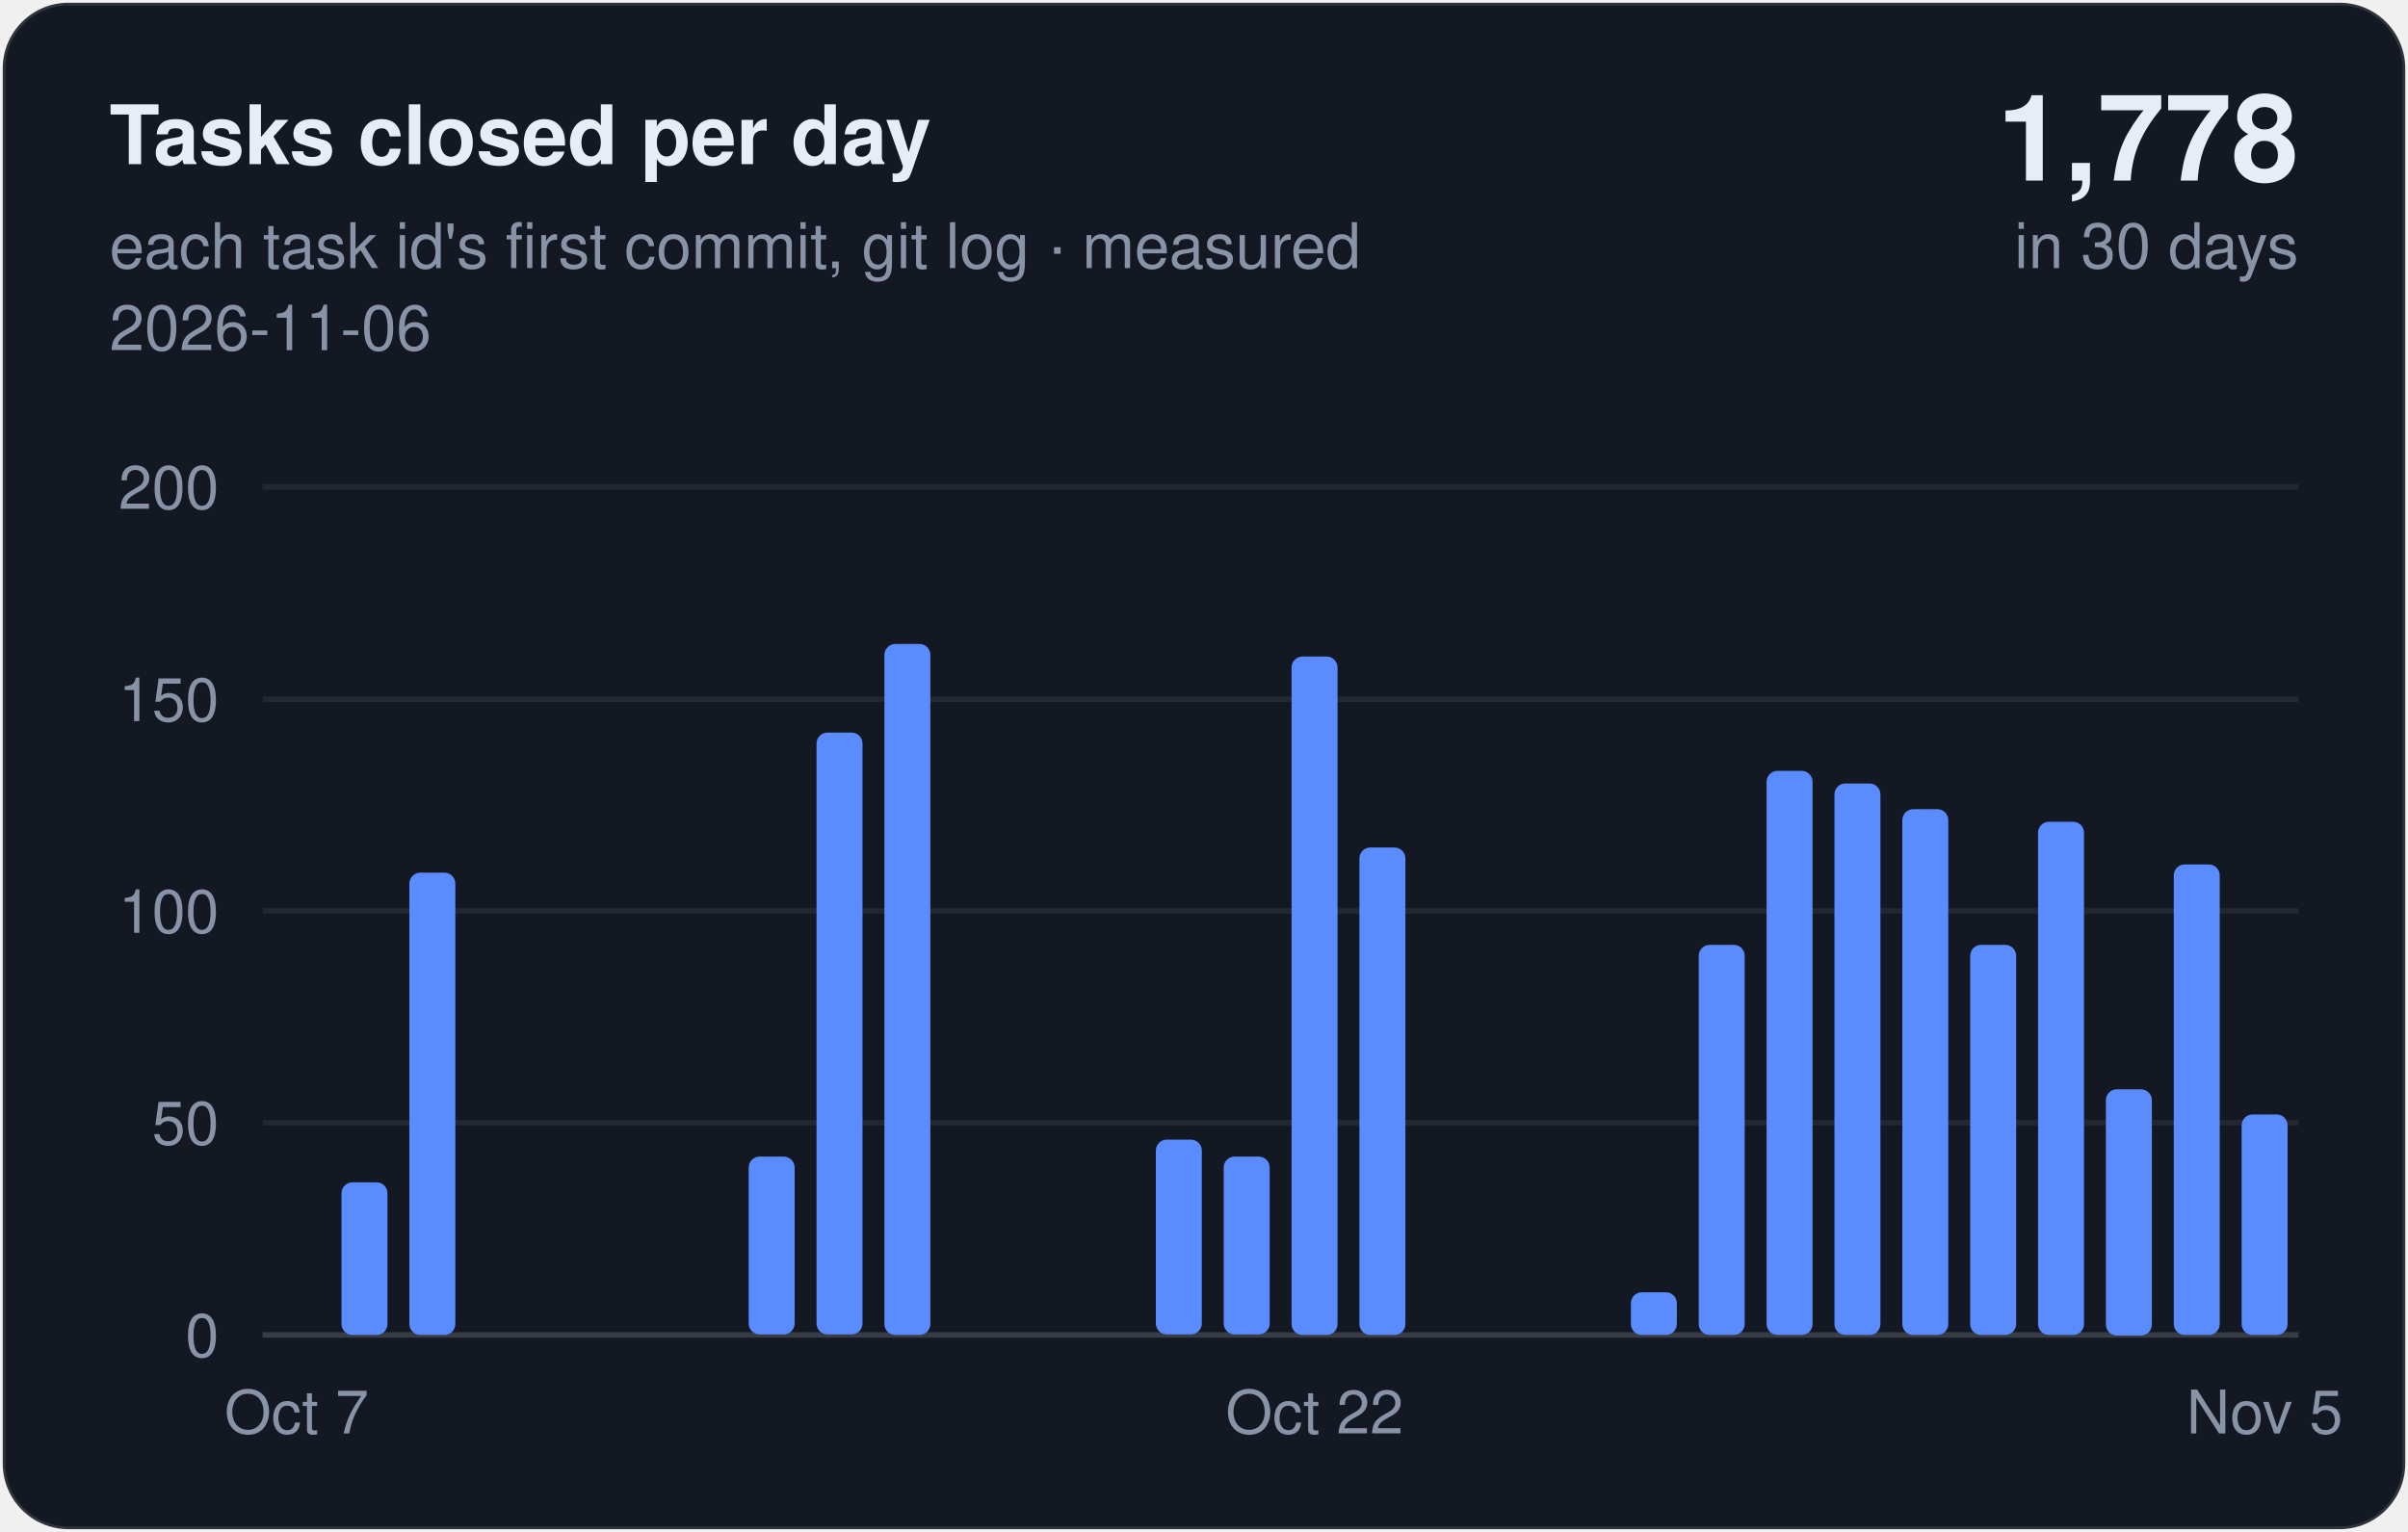
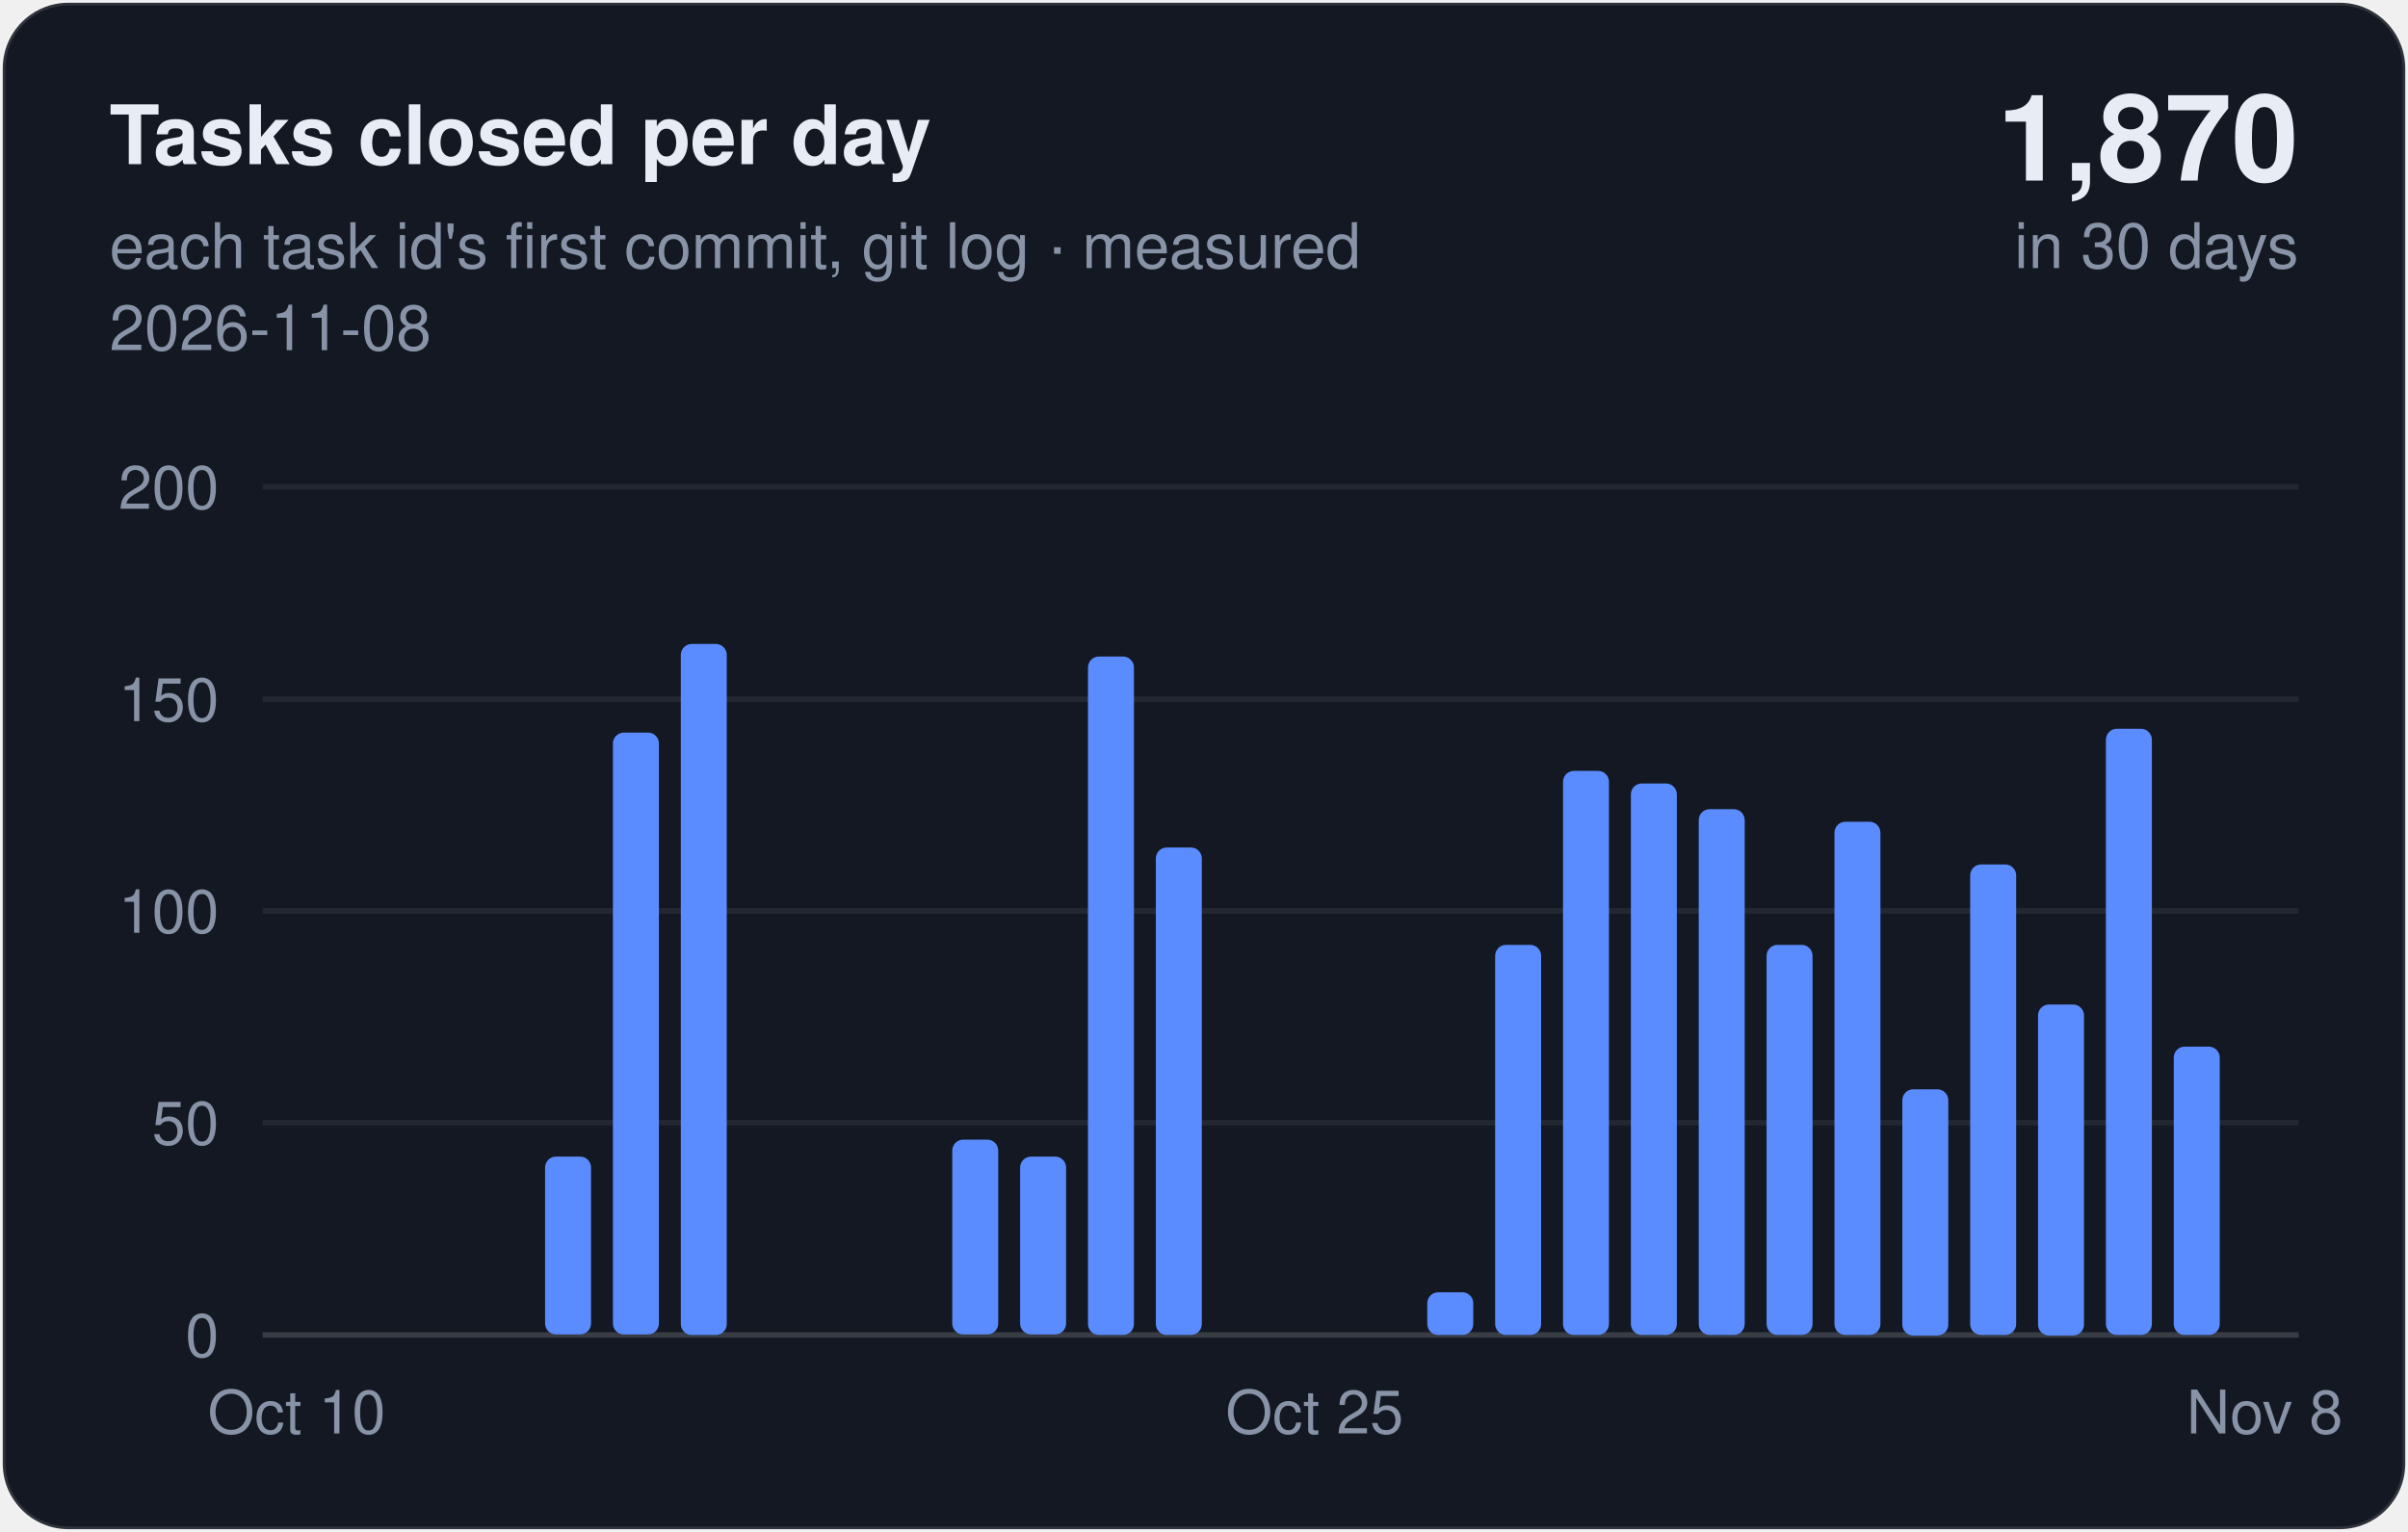
- <svg xmlns="http://www.w3.org/2000/svg" viewBox="0 0 440 280" width="440" height="280" role="img" aria-label="Tasks closed per day: 1778 in 30 days, measured 2026-11-06">
+ <svg xmlns="http://www.w3.org/2000/svg" viewBox="0 0 440 280" width="440" height="280" role="img" aria-label="Tasks closed per day: 1870 in 30 days, measured 2026-11-08">
  <style>text{font-family:-apple-system,BlinkMacSystemFont,'Segoe UI',Helvetica,Arial,sans-serif;fill:#B4BDCE}.i{fill:#E8ECF4}.m{fill:#8893A7}.b{font-weight:600;fill:#E8ECF4}.c{font-family:ui-monospace,SFMono-Regular,Menlo,Consolas,monospace;fill:#7AA2FF}.l{fill:#7AA2FF}</style>
  <rect x="0.5" y="0.5" width="439" height="279" rx="12" fill="#131822" stroke="#FFFFFF" stroke-opacity=".12" />
  <text x="20" y="30" font-size="15" class="b">Tasks closed per day</text>
-   <text x="420" y="33" font-size="22" class="i" font-weight="650" text-anchor="end">1,778</text>
+   <text x="420" y="33" font-size="22" class="i" font-weight="650" text-anchor="end">1,870</text>
  <text x="420" y="49" font-size="11.5" class="m" text-anchor="end">in 30 days</text>
  <text x="20" y="49" font-size="11.5" class="m" xml:space="preserve">each task id's first commit, git log · measured</text>
-   <text x="20" y="64" font-size="11.5" class="m" xml:space="preserve">2026-11-06</text>
+   <text x="20" y="64" font-size="11.5" class="m" xml:space="preserve">2026-11-08</text>
  <line x1="48" y1="244.0" x2="420" y2="244.0" stroke="#FFFFFF" stroke-opacity=".16" />
  <text x="40" y="248.0" font-size="11" class="m" text-anchor="end">0</text>
  <line x1="48" y1="205.2" x2="420" y2="205.2" stroke="#FFFFFF" stroke-opacity=".07" />
  <text x="40" y="209.2" font-size="11" class="m" text-anchor="end">50</text>
  <line x1="48" y1="166.5" x2="420" y2="166.5" stroke="#FFFFFF" stroke-opacity=".07" />
  <text x="40" y="170.5" font-size="11" class="m" text-anchor="end">100</text>
  <line x1="48" y1="127.8" x2="420" y2="127.8" stroke="#FFFFFF" stroke-opacity=".07" />
  <text x="40" y="131.8" font-size="11" class="m" text-anchor="end">150</text>
  <line x1="48" y1="89.0" x2="420" y2="89.0" stroke="#FFFFFF" stroke-opacity=".07" />
  <text x="40" y="93.0" font-size="11" class="m" text-anchor="end">200</text>
-   <rect x="62.4" y="216.1" width="8.4" height="27.9" rx="2" fill="#5B8CFF" />
-   <rect x="74.8" y="159.5" width="8.4" height="84.5" rx="2" fill="#5B8CFF" />
-   <rect x="136.8" y="211.4" width="8.4" height="32.5" rx="2" fill="#5B8CFF" />
-   <rect x="149.2" y="133.9" width="8.4" height="110.0" rx="2" fill="#5B8CFF" />
-   <rect x="161.6" y="117.7" width="8.4" height="126.3" rx="2" fill="#5B8CFF" />
-   <rect x="211.2" y="208.3" width="8.4" height="35.6" rx="2" fill="#5B8CFF" />
-   <rect x="223.6" y="211.4" width="8.4" height="32.5" rx="2" fill="#5B8CFF" />
-   <rect x="236.0" y="120.0" width="8.4" height="124.0" rx="2" fill="#5B8CFF" />
-   <rect x="248.4" y="154.9" width="8.4" height="89.1" rx="2" fill="#5B8CFF" />
-   <rect x="298.0" y="236.2" width="8.4" height="7.8" rx="2" fill="#5B8CFF" />
-   <rect x="310.4" y="172.7" width="8.4" height="71.3" rx="2" fill="#5B8CFF" />
-   <rect x="322.8" y="140.9" width="8.4" height="103.1" rx="2" fill="#5B8CFF" />
-   <rect x="335.2" y="143.2" width="8.4" height="100.8" rx="2" fill="#5B8CFF" />
-   <rect x="347.6" y="147.9" width="8.4" height="96.1" rx="2" fill="#5B8CFF" />
-   <rect x="360.0" y="172.7" width="8.4" height="71.3" rx="2" fill="#5B8CFF" />
-   <rect x="372.4" y="150.2" width="8.4" height="93.8" rx="2" fill="#5B8CFF" />
-   <rect x="384.8" y="199.1" width="8.4" height="45.0" rx="2" fill="#5B8CFF" />
-   <rect x="397.2" y="158.0" width="8.4" height="86.0" rx="2" fill="#5B8CFF" />
-   <rect x="409.6" y="203.7" width="8.4" height="40.3" rx="2" fill="#5B8CFF" />
-   <text x="54.2" y="262" font-size="11" class="m" text-anchor="middle">Oct 7</text>
-   <text x="240.2" y="262" font-size="11" class="m" text-anchor="middle">Oct 22</text>
-   <text x="413.8" y="262" font-size="11" class="m" text-anchor="middle">Nov 5</text>
+   <rect x="99.6" y="211.4" width="8.4" height="32.5" rx="2" fill="#5B8CFF" />
+   <rect x="112.0" y="133.9" width="8.4" height="110.0" rx="2" fill="#5B8CFF" />
+   <rect x="124.4" y="117.7" width="8.4" height="126.3" rx="2" fill="#5B8CFF" />
+   <rect x="174.0" y="208.3" width="8.4" height="35.6" rx="2" fill="#5B8CFF" />
+   <rect x="186.4" y="211.4" width="8.4" height="32.5" rx="2" fill="#5B8CFF" />
+   <rect x="198.8" y="120.0" width="8.4" height="124.0" rx="2" fill="#5B8CFF" />
+   <rect x="211.2" y="154.9" width="8.4" height="89.1" rx="2" fill="#5B8CFF" />
+   <rect x="260.8" y="236.2" width="8.4" height="7.8" rx="2" fill="#5B8CFF" />
+   <rect x="273.2" y="172.7" width="8.4" height="71.3" rx="2" fill="#5B8CFF" />
+   <rect x="285.6" y="140.9" width="8.4" height="103.1" rx="2" fill="#5B8CFF" />
+   <rect x="298.0" y="143.2" width="8.4" height="100.8" rx="2" fill="#5B8CFF" />
+   <rect x="310.4" y="147.9" width="8.4" height="96.1" rx="2" fill="#5B8CFF" />
+   <rect x="322.8" y="172.7" width="8.4" height="71.3" rx="2" fill="#5B8CFF" />
+   <rect x="335.2" y="150.2" width="8.4" height="93.8" rx="2" fill="#5B8CFF" />
+   <rect x="347.6" y="199.1" width="8.4" height="45.0" rx="2" fill="#5B8CFF" />
+   <rect x="360.0" y="158.0" width="8.4" height="86.0" rx="2" fill="#5B8CFF" />
+   <rect x="372.4" y="183.6" width="8.4" height="60.5" rx="2" fill="#5B8CFF" />
+   <rect x="384.8" y="133.2" width="8.4" height="110.8" rx="2" fill="#5B8CFF" />
+   <rect x="397.2" y="191.3" width="8.4" height="52.7" rx="2" fill="#5B8CFF" />
+   <text x="54.2" y="262" font-size="11" class="m" text-anchor="middle">Oct 10</text>
+   <text x="240.2" y="262" font-size="11" class="m" text-anchor="middle">Oct 25</text>
+   <text x="413.8" y="262" font-size="11" class="m" text-anchor="middle">Nov 8</text>
</svg>
